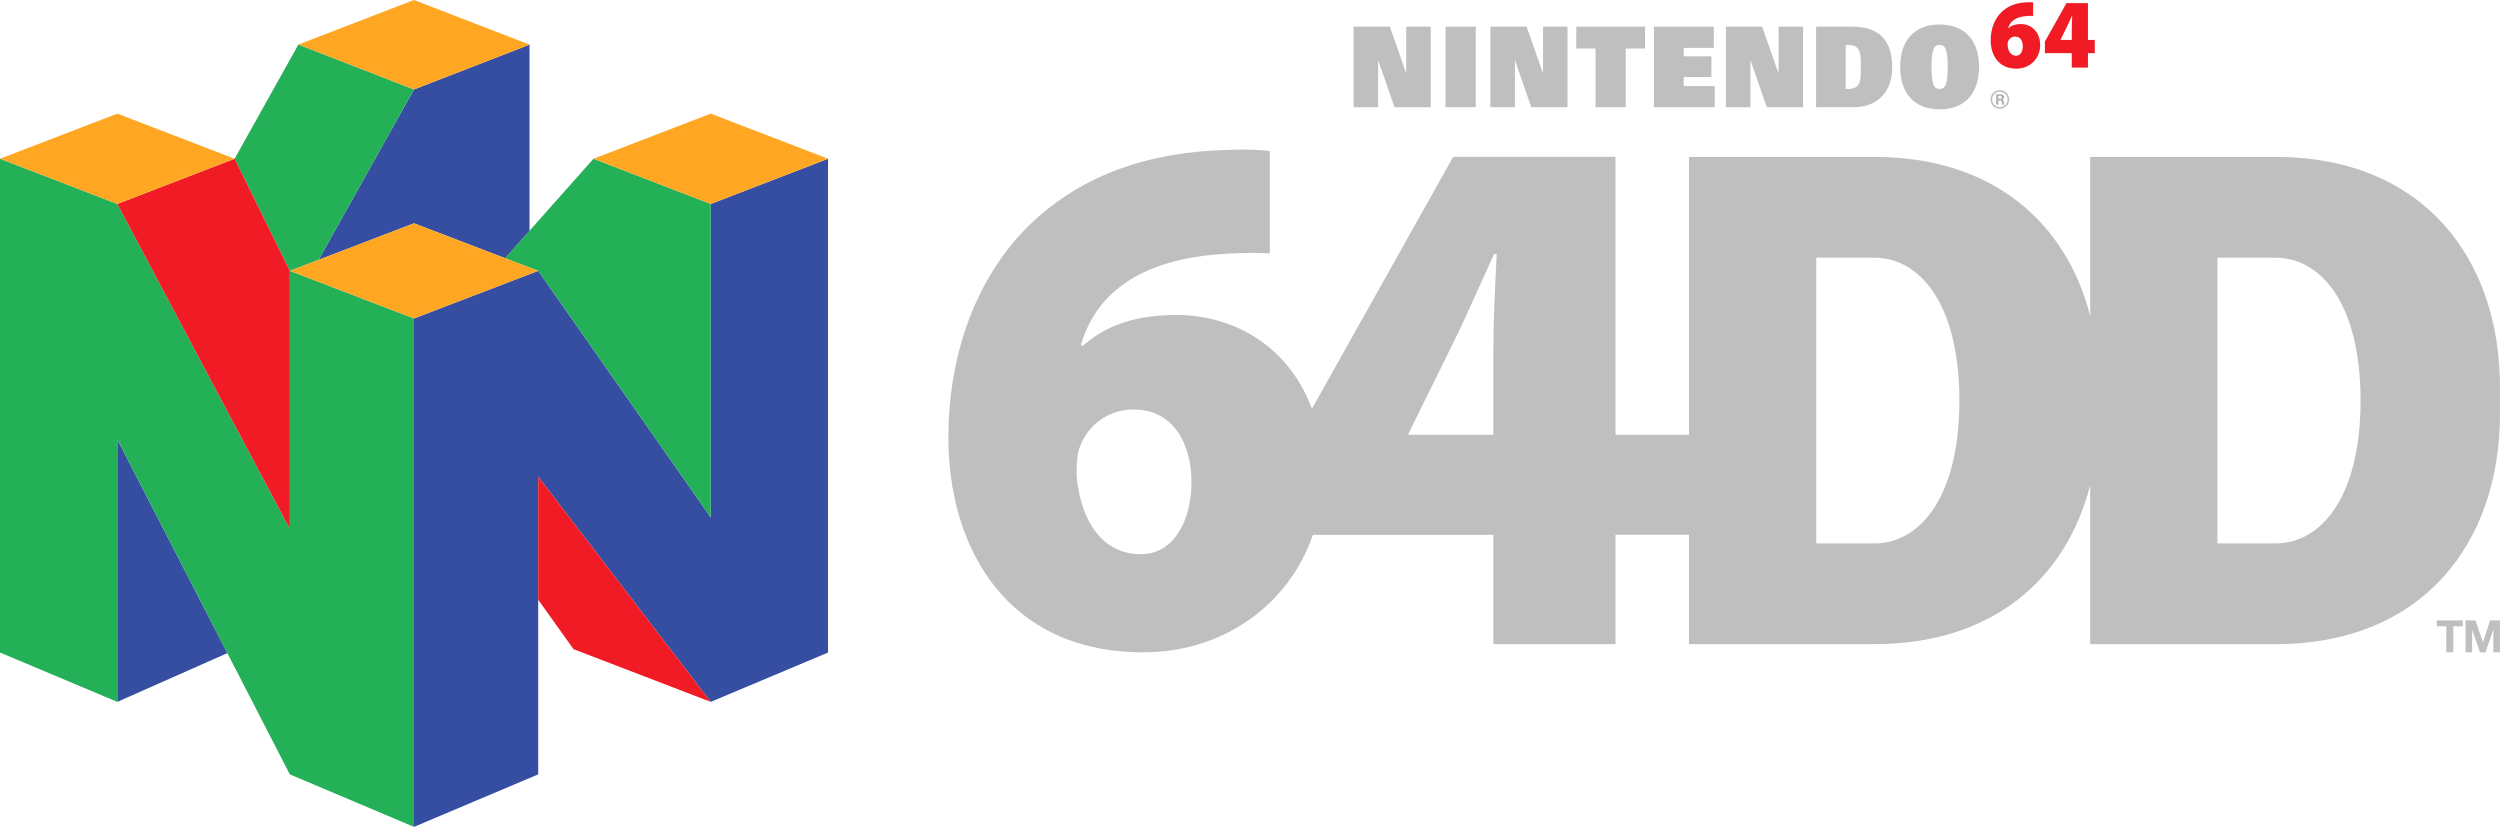
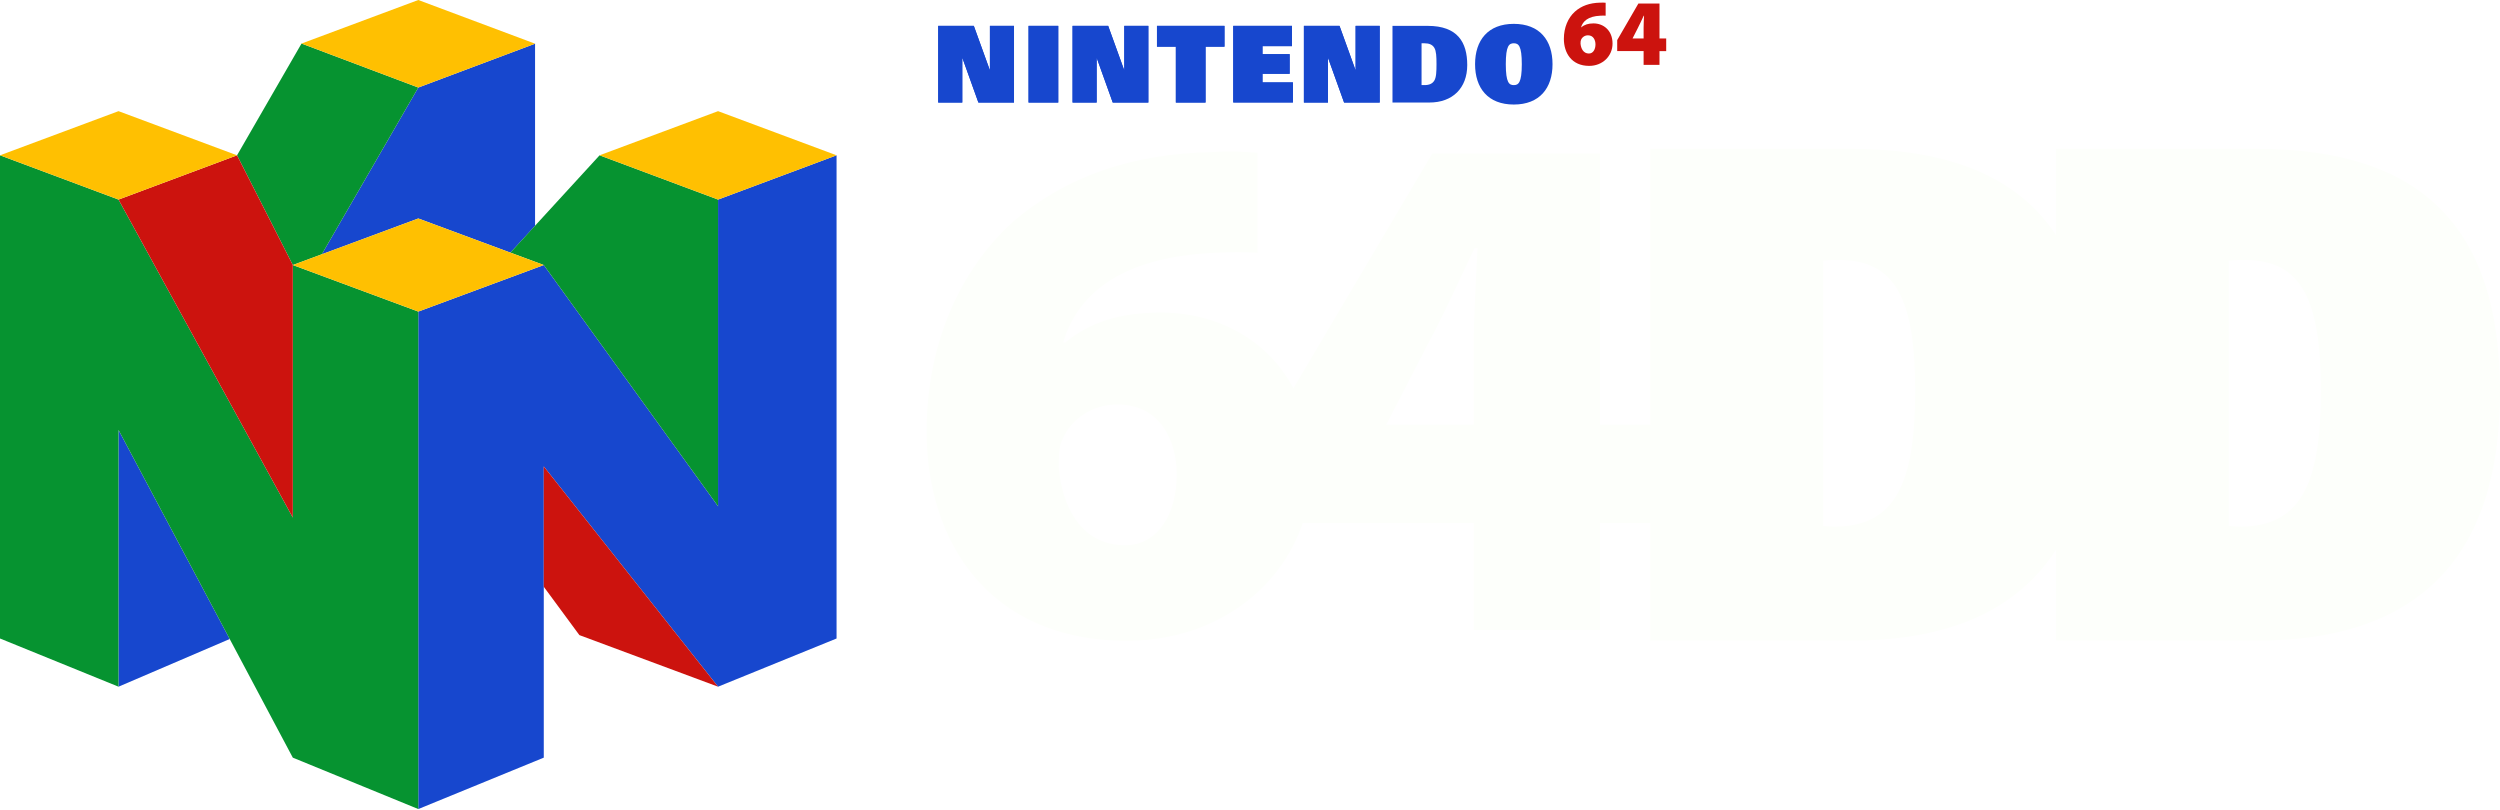
- <svg xmlns="http://www.w3.org/2000/svg" height="2045.851" width="6185.398" version="1.1" id="svg167380">
-   <defs id="defs167384" />
-   <g id="g1" transform="matrix(11.15081,0,0,11.15081,-143.5064,2272.498)">
-     <polygon class="st2" points="429.5,92.8 330.5,269.6 429.5,231.7 524.1,267.9 549.4,239.5 549.4,46.3 " id="polygon11" style="fill:#354ea2" transform="matrix(0.2138606,0,0,0.2138606,12.86959,-203.7966)" />
-     <polygon class="st2" points="121.7,728.2 235.9,677.6 121.7,455.9 " id="polygon13" style="fill:#354ea2" transform="matrix(0.2138606,0,0,0.2138606,12.86959,-203.7966)" />
-     <polygon class="st2" points="859.1,164.7 859.1,677 737.4,728.2 558.4,494.6 558.4,803.4 429.5,857.9 429.5,330.4 558.4,281 737.4,536.8 737.4,211.6 " id="polygon12" style="fill:#354ea2" transform="matrix(0.2138606,0,0,0.2138606,12.86959,-203.7966)" />
-     <polygon class="st3" points="429.5,92.8 309.6,46.2 243.4,164.7 300.7,281 330.5,269.6 " id="polygon14" style="fill:#23b057" transform="matrix(0.2138606,0,0,0.2138606,12.86959,-203.7966)" />
-     <polygon class="st3" points="737.4,536.8 558.4,281 524.1,267.9 615.7,164.7 737.4,211.6 " id="polygon15" style="fill:#23b057" transform="matrix(0.2138606,0,0,0.2138606,12.86959,-203.7966)" />
-     <polygon class="st3" points="300.7,281 300.7,548.8 121.7,211.6 0,164.7 0,677 121.7,728.2 121.7,455.9 300.7,803.4 429.5,857.9 429.5,330.4 " id="polygon16" style="fill:#23b057" transform="matrix(0.2138606,0,0,0.2138606,12.86959,-203.7966)" />
-     <polygon class="st1" points="121.7,211.6 243.4,164.7 300.7,281 300.7,548.8 " id="polygon17" style="fill:#f01b25" transform="matrix(0.2138606,0,0,0.2138606,12.86959,-203.7966)" />
-     <polygon class="st1" points="558.4,622.2 595,673.5 737.4,728.2 558.4,494.6 " id="polygon18" style="fill:#f01b25" transform="matrix(0.2138606,0,0,0.2138606,12.86959,-203.7966)" />
-     <polygon class="st4" points="300.7,281 429.5,231.7 558.4,281 429.5,330.4 " id="polygon19" style="fill:#ffa623" transform="matrix(0.2138606,0,0,0.2138606,12.86959,-203.7966)" />
-     <polygon class="st4" points="859.1,164.7 737.4,211.6 615.7,164.7 737.4,117.9 " id="polygon20" style="fill:#ffa623" transform="matrix(0.2138606,0,0,0.2138606,12.86959,-203.7966)" />
-     <polygon class="st4" points="243.4,164.7 121.7,211.6 0,164.7 121.7,117.9 " id="polygon21" style="fill:#ffa623" transform="matrix(0.2138606,0,0,0.2138606,12.86959,-203.7966)" />
-     <polygon class="st4" points="309.6,46.2 429.5,92.8 549.4,46.3 429.5,0 " id="polygon22" style="fill:#ffa623" transform="matrix(0.2138606,0,0,0.2138606,12.86959,-203.7966)" />
+ <svg xmlns="http://www.w3.org/2000/svg" height="183.471" width="566.929">
+   <g stroke-width=".306">
+     <path d="m115.743 57.29 5.593-6.077V9.907l-26.48 9.944-21.881 37.815 21.882-8.12zM162.834 45.258l26.875-10.038v109.572l-26.875 10.93-39.521-49.948v66.038l-28.456 11.659V70.657l28.456-10.554 39.52 54.705zM26.876 155.722l25.216-10.813L26.876 97.5z" fill="#1747ce" />
+     <path d="m72.975 57.666 21.882-37.815-26.48-9.977L53.752 35.22 66.4 60.1zM162.834 45.258v69.55l-39.521-54.705-7.57-2.813 20.224-22.07z" fill="#069330" />
+     <path d="M94.857 70.657 66.4 60.101v57.272L26.876 45.258 0 35.22v109.572l26.876 10.93V97.5L66.4 171.812l28.457 11.659z" fill="#069330" />
+     <path d="M66.4 117.373 26.876 45.258 53.752 35.22 66.4 60.1zM123.313 105.774v27.288l8.074 10.96 31.447 11.7z" fill="#cc130e" />
+     <g fill="#ffc001">
+       <path d="M94.857 70.657 66.4 60.101l28.457-10.556 28.456 10.556zM162.834 25.206l26.875 10.014-26.875 10.038-26.876-10.038zM26.876 25.206 53.752 35.22 26.876 45.258 0 35.22zM94.857 0l-26.48 9.874 26.48 9.977 26.48-9.944z" />
+     </g>
  </g>
-   <g transform="matrix(1.333333,0,0,-1.333333,3349.005,1961.455)" id="g10">
-     <path id="path88" style="fill:#bfbfbf;fill-opacity:1;fill-rule:nonzero;stroke:none;stroke-width:0.1" d="m 45.523,1358.5 h 0.375 l 30,-86.33 h 67.278 v 149.55 H 97.648 v -85.8 h -0.375 l -30,85.8 H 0 v -149.55 h 45.523 z" />
-     <path id="path94" style="fill:#bfbfbf;fill-opacity:1;fill-rule:nonzero;stroke:none;stroke-width:0.1" d="m 170.625,1272.25 h 56.102 v 149.473 h -56.102 z" />
-     <path id="path90" style="fill:#bfbfbf;fill-opacity:1;fill-rule:nonzero;stroke:none;stroke-width:0.1" d="m 299.324,1358.5 h 0.375 l 30,-86.33 h 67.278 v 149.55 h -45.454 v -85.8 h -0.375 l -30.074,85.8 h -67.273 v -149.55 h 45.523 z" />
-     <path id="path96" style="fill:#bfbfbf;fill-opacity:1;fill-rule:nonzero;stroke:none;stroke-width:0.1" d="m 448.949,1272.17 h 56.102 v 108.9 h 35.773 v 40.65 H 413.25 v -40.65 h 35.699 z" />
-     <path id="path106" style="fill:#bfbfbf;fill-opacity:1;fill-rule:nonzero;stroke:none;stroke-width:0.1" d="m 670.125,1311.4 h -57.523 v 16.73 h 51.375 v 38.39 h -51.375 v 15.68 h 55.796 v 39.52 h -111 v -149.55 h 112.727 z" />
-     <path id="path92" style="fill:#bfbfbf;fill-opacity:1;fill-rule:nonzero;stroke:none;stroke-width:0.1" d="m 736.426,1358.5 h 0.375 l 30,-86.33 h 67.273 v 149.55 h -45.449 v -85.8 h -0.449 l -30,85.8 h -67.278 v -149.55 h 45.528 z" />
-     <path id="path98" style="fill:#bfbfbf;fill-opacity:1;fill-rule:nonzero;stroke:none;stroke-width:0.1" d="m 999.449,1345.38 c 0,44.25 -18.074,76.34 -74.773,76.34 h -66.449 v -149.47 h 69.824 c 43.574,0 71.398,27.97 71.398,73.13 z m -86.324,-39.31 v 81.53 h 5.477 c 9.074,0 15.074,-2.78 18.597,-8.78 3.676,-6.22 4.125,-17.55 4.125,-32.02 0,-14.4 -0.375,-25.73 -4.125,-31.95 -3.523,-6 -9.597,-8.78 -18.597,-8.78 z" />
-     <path id="path100" style="fill:#bfbfbf;fill-opacity:1;fill-rule:nonzero;stroke:none;stroke-width:0.1" d="m 1087.43,1268.2 c 48.89,0 73.2,32.02 73.2,78.68 0,46.64 -24.38,78.75 -73.2,78.75 -48.91,0 -73.2,-32.11 -73.2,-78.75 0,-46.58 24.37,-78.68 73.2,-78.68 z m 0,119.55 c 9,0 15.07,-5.1 15.07,-40.87 0,-36.61 -6.45,-40.81 -15.07,-40.81 -8.63,0 -15.16,4.28 -15.08,40.81 0,35.84 6.08,40.87 15.08,40.87 z" />
-     <path id="path14" style="fill:#bfbfbf;fill-opacity:1;fill-rule:nonzero;stroke:none;stroke-width:0.1" d="m 1199.25,1272.17 c -7.95,0 -14.32,6.46 -14.32,14.33 0,7.88 6.45,14.32 14.32,14.32 7.88,0 14.32,-6.44 14.32,-14.32 0.08,-7.95 -6.37,-14.33 -14.32,-14.33 m 0,31.73 c -9.6,0 -17.4,-7.8 -17.4,-17.4 0,-9.6 7.8,-17.4 17.4,-17.4 9.6,0 17.4,7.8 17.4,17.4 0,9.52 -7.8,17.4 -17.4,17.4 z" />
-     <path id="path16" style="fill:#b2b2b2;fill-opacity:1;fill-rule:nonzero;stroke:none;stroke-width:0.1" d="m 1196.4,1287.85 h 3.37 c 1.88,0 2.86,0.9 2.86,2.7 0,1.72 -1.06,2.4 -2.86,2.47 h -3.37 v -5.17 m 0,-10.88 h -4.05 v 19.05 h 8.17 c 3.23,0 6.68,-1.05 6.68,-4.95 0,-2.55 -1.65,-4.12 -3.97,-4.65 3.15,-0.37 3.15,-2.32 3.45,-4.95 0.14,-1.27 0.37,-3.45 1.12,-4.5 h -4.5 c -0.37,1.73 -0.53,3.38 -0.75,5.1 -0.15,1.13 -0.37,2.56 -1.73,2.63 h -4.27 z" />
+   <g stroke-width="5.379">
+     <g fill="#1747ce">
+       <path d="M221.872 23.248h8.076V5.866h-5.464v9.967h-.047l-3.603-9.967h-8.075v17.382h5.46V13.214h.05zM252.338 23.248h8.076V5.866h-5.46v9.967h-.05l-3.603-9.967h-8.074v17.382h5.463V13.214h.047zM304.8 23.248h8.077V5.866h-5.463v9.967h-.048l-3.603-9.967h-8.076v17.382h5.462V13.214h.048zM233.247 5.866h6.736v17.382h-6.736zM266.648 10.587h-4.28V5.866h15.31v4.721h-4.296v12.66h-6.734zM286.296 18.683h6.905v4.559h-13.535V5.861h13.321v4.598h-6.691v1.817h6.16v4.457h-6.16zM315.776 5.866h7.98c6.806 0 8.972 3.731 8.972 8.883 0 5.249-3.342 8.5-8.57 8.5h-8.382zm6.593 13.432h.657c1.083 0 1.81-.321 2.233-1.02.448-.722.498-2.039.498-3.722 0-1.685-.051-2.999-.498-3.722-.424-.7-1.15-1.021-2.233-1.021h-.657zM343.287 5.41c5.864 0 8.781 3.73 8.781 9.146 0 5.418-2.918 9.15-8.781 9.15-5.864 0-8.782-3.732-8.782-9.15 0-5.416 2.916-9.146 8.782-9.146zm0 13.89c1.034 0 1.814-.492 1.814-4.744 0-4.156-.733-4.743-1.814-4.743-1.082 0-1.814.587-1.814 4.743 0 4.252.778 4.744 1.814 4.744z" />
+       <path d="M212.759 23.248h5.46V13.214h.05l3.603 10.034h8.076V5.866h-5.464v9.967h-.047l-3.603-9.967h-8.075zM243.227 23.248h5.463V13.214h.047l3.601 10.034h8.076V5.866h-5.46v9.967h-.05l-3.603-9.967h-8.074zM295.687 23.248h5.462V13.214h.048l3.603 10.034h8.077V5.866h-5.463v9.967h-.048l-3.603-9.967h-8.076zM233.247 5.866h6.736v17.382h-6.736zM277.677 10.587h-4.295v12.66h-6.734v-12.66h-4.28V5.866h15.31zM286.296 18.683h6.905v4.559h-13.535V5.861h13.321v4.598h-6.691v1.817h6.16v4.457h-6.16z" />
+     </g>
+     <path d="M364.115 3.554c-.358-.03-.706-.016-1.193.005-2.841.128-3.99 1.3-4.38 2.626h.069c.708-.6 1.582-.879 2.754-.879 2.253 0 4.312 1.588 4.312 4.566 0 2.85-2.262 5.069-5.297 5.069-3.998 0-5.738-2.958-5.738-6.13 0-2.577.944-4.759 2.493-6.166 1.474-1.323 3.375-1.991 5.702-2.043.616-.034.982 0 1.278.026zm-3.785 8.584c.921 0 1.48-.912 1.48-2.076-.008-.983-.473-2.054-1.708-2.054-.755 0-1.343.463-1.565 1.023-.087.171-.119.416-.119.83.08 1.11.632 2.277 1.888 2.277zM372.722 14.706v-3.119h-5.986V9.095l4.806-8.297h4.783V8.73h1.522v2.858h-1.522v3.12zm0-5.977V6.34c0-.883.055-1.8.101-2.768h-.078c-.445.939-.832 1.832-1.338 2.802l-1.176 2.315-.013.042z" fill="#cc130e" />
  </g>
-   <g id="g5" transform="translate(1002.605)">
-     <path id="path102" style="fill:#f01b25;fill-opacity:1;fill-rule:nonzero;stroke:none;stroke-width:0.1" d="m 1229.93,1343.65 c 25.2,0 44.09,19.05 44.09,43.57 0,25.58 -17.17,39.23 -35.92,39.23 -9.75,0 -17.1,-2.4 -22.95,-7.57 h -0.6 c 3.22,11.39 12.75,21.44 36.45,22.57 4.05,0.22 6.98,0.3 9.9,0.07 l 0.15,25.13 c -2.4,0.23 -5.55,0.52 -10.65,0.23 -19.35,-0.46 -35.17,-6.16 -47.47,-17.56 -12.91,-12.07 -20.78,-30.82 -20.78,-53.02 0,-27.23 14.48,-52.65 47.78,-52.65 z m -15.38,50.77 c 1.88,4.88 6.83,8.78 13.05,8.78 10.28,0 14.1,-9.23 14.17,-17.7 0,-9.98 -4.64,-17.85 -12.37,-17.85 -10.58,-0.08 -15.15,9.98 -15.83,19.57 0,3.6 0.23,5.7 0.98,7.2 z" transform="matrix(1.333333,0,0,-1.333333,2346.401,1961.455)" />
-     <path id="path104" style="fill:#f01b25;fill-opacity:1;fill-rule:nonzero;stroke:none;stroke-width:0.1" d="m 1332.68,1345.6 h 30 v 26.85 h 12.67 v 24.6 h -12.67 v 68.25 h -39.83 l -40.05,-71.33 v -21.52 h 49.88 z m -21,51.45 0.14,0.37 9.83,19.88 c 4.2,8.33 7.42,15.97 11.17,24.08 h 0.68 c -0.37,-8.41 -0.82,-16.28 -0.82,-23.86 v -20.55 z" transform="matrix(1.333333,0,0,-1.333333,2346.401,1961.455)" />
-   </g>
-   <g id="g4" transform="matrix(1.333333,0,0,-1.333333,2346.401,1961.455)" style="fill:#cbcbca;fill-opacity:1">
-     <path id="path160" style="fill:#bfbfbf;fill-opacity:1;fill-rule:nonzero;stroke:none;stroke-width:0.177" d="M 2462.624,1179.921 H 2118.757 V 885.023 c -44.248,172.501 -179.785,294.899 -400.581,294.899 h -343.8 V 664.297 h -136.427 V 1179.999 H 936.751 L 674.552,712.522 c -41.928,114.301 -143.028,174.076 -251.177,174.076 -74.023,0 -129.001,-17.927 -173.398,-56.848 h -4.278 c 24.603,86.171 96.75,162.222 275.7,170.773 30.829,1.425 52.499,1.95 75.078,0.374 v 190.126 c -18.454,1.726 -41.55,3.748 -80.402,1.726 C 369.448,1189.147 249.977,1145.796 156.977,1059.922 59.551,968.5 0.074,826.597 0.074,658.973 c 0,-206.1 109.653,-398.4 361.5,-398.326 150.376,0 270.602,89.478 314.926,217.95 H 1011.3 V 275.796 l 226.648,0.078 v 202.798 h 136.427 v -202.876 h 343.8 c 220.796,0 356.333,122.402 400.581,294.902 V 275.796 h 343.797 c 274.041,0 416.626,188.552 416.626,427.351 v 49.5 c 0.071,238.801 -142.585,427.274 -416.555,427.274 z M 357.977,442.749 h -1.205 c -79.199,0 -113.921,75.973 -118.874,148.2 0,26.848 2.102,42.823 7.426,53.999 13.801,36.45 51,66.302 98.25,66.302 77.999,0 107.249,-69.528 107.626,-133.58 0,-75.749 -34.95,-134.922 -93.222,-134.922 z M 1011.3,819.699 V 664.223 H 853.125 l 0.977,2.851 74.249,150.597 c 31.649,62.927 56.023,120.976 84.376,182.027 h 4.796 c -3.001,-62.925 -6.223,-122.698 -6.223,-179.999 z m 706.875,-357 h -107.698 v 530.25 h 107.698 c 84.818,0 157.876,-86.176 157.876,-265.126 0,-178.948 -73.059,-265.124 -157.876,-265.124 z m 744.448,0 h -107.698 v 530.25 h 107.698 c 84.823,0 157.882,-86.176 157.882,-265.126 0,-178.948 -73.059,-265.124 -157.882,-265.124 z" />
-     <path id="path20" style="display:inline;fill:#bfbfbf;fill-opacity:1;fill-rule:nonzero;stroke:none;stroke-width:1.724" d="m 27795.734,3089.503 h -177.585 v 109.482 h 485.17 V 3089.503 h -177.758 v -483.015 h -130.516 z" transform="scale(0.1)" />
-     <path id="path24" style="display:inline;fill:#bfbfbf;fill-opacity:1;fill-rule:nonzero;stroke:none;stroke-width:1.766" d="m 28154.348,3198.984 h 182.996 l 138.66,-407.254 h 1.59 l 131.241,407.254 h 182.996 v -592.494 h -122.233 v 419.99 h -1.59 l -145.372,-419.99 h -100.506 l -145.549,415.503 h -1.59 v -415.503 h -122.233 v 592.494 z" transform="scale(0.1)" />
+   <g fill="#fdfffb" stroke-width="1.002">
+     <path d="M285.193 34.658c-2.356-.165-5.385-.496-10.266-.165-18.344.33-33.323 5.623-45.103 15.712-12.118 10.916-19.691 27.786-19.691 47.633 0 24.644 13.8 47.468 45.44 47.468 24.066 0 41.906-17.201 41.906-39.198 0-22.99-16.325-35.229-34.164-35.229-9.257 0-16.157 2.15-21.71 6.781h-.505c3.029-10.254 12.117-19.35 34.5-20.343 3.871-.165 6.732-.165 9.593 0zm-30.125 88.981c-9.93 0-14.305-8.93-14.978-17.697 0-3.142.168-4.961.841-6.285 1.851-4.465 6.564-7.938 12.454-7.938 9.761 0 13.464 8.27 13.464 15.877 0 9.097-4.376 16.043-11.613 16.043z" />
+     <path d="M362.825 142.85v-24.262h12.117V96.319h-12.117V34.831H324.79l-38.035 64.313v19.444h47.46v24.263zm-48.47-46.53.17-.333 9.255-17.948c4.04-7.478 7.069-14.458 10.603-21.77h.673c-.336 7.644-.841 14.624-.841 21.604v18.446zM505.44 119.287V59.118c1.27-.154 2.538-.154 3.667-.154 12.693 0 17.206 8.816 17.206 29.698 0 21.5-4.796 30.78-18.476 30.78-.705 0-1.55-.155-2.397-.155zm-39.207 25.986h45.694c36.527 0 55.003-19.025 55.003-56.302 0-37.586-17.911-55.22-55.285-55.22h-45.412z" />
+     <path d="M413.44 119.287V59.118c1.27-.154 2.539-.154 3.667-.154 12.693 0 17.206 8.816 17.206 29.698 0 21.5-4.795 30.78-18.475 30.78-.706 0-1.552-.155-2.398-.155zm-39.207 25.986h45.694c36.528 0 55.003-19.025 55.003-56.302 0-37.586-17.911-55.22-55.285-55.22h-45.412z" />
  </g>
</svg>
